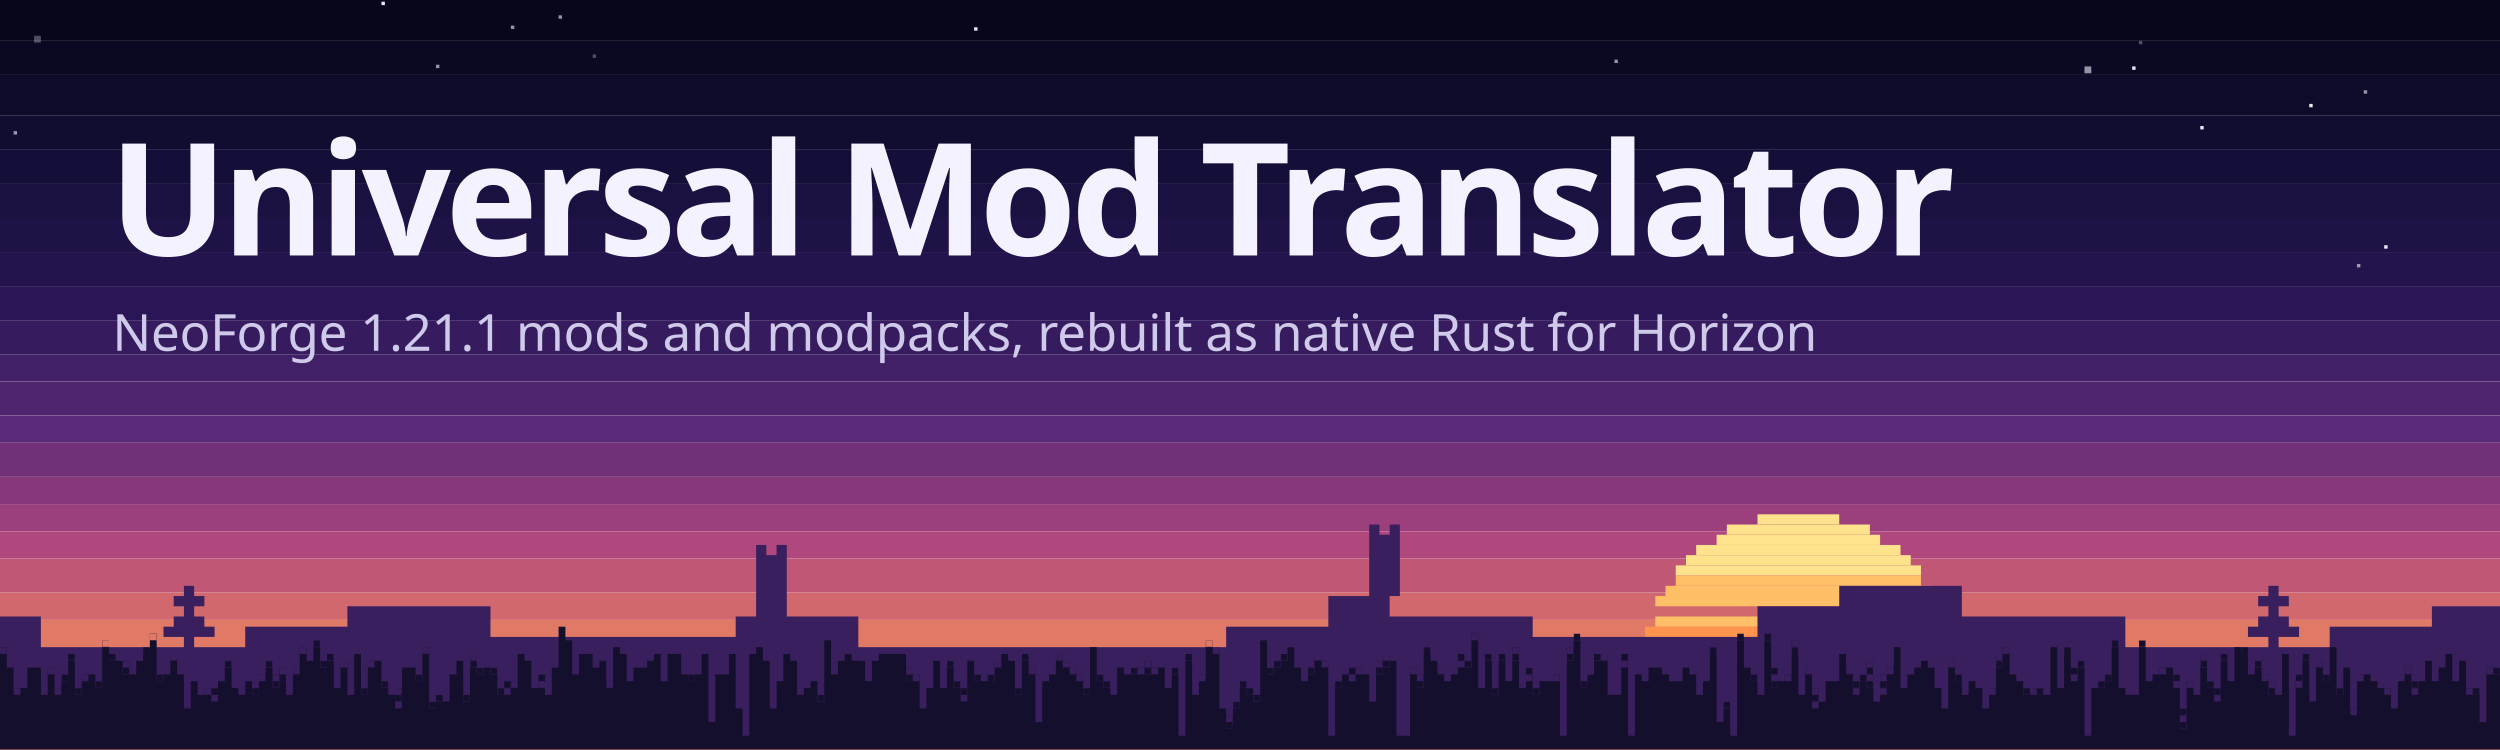
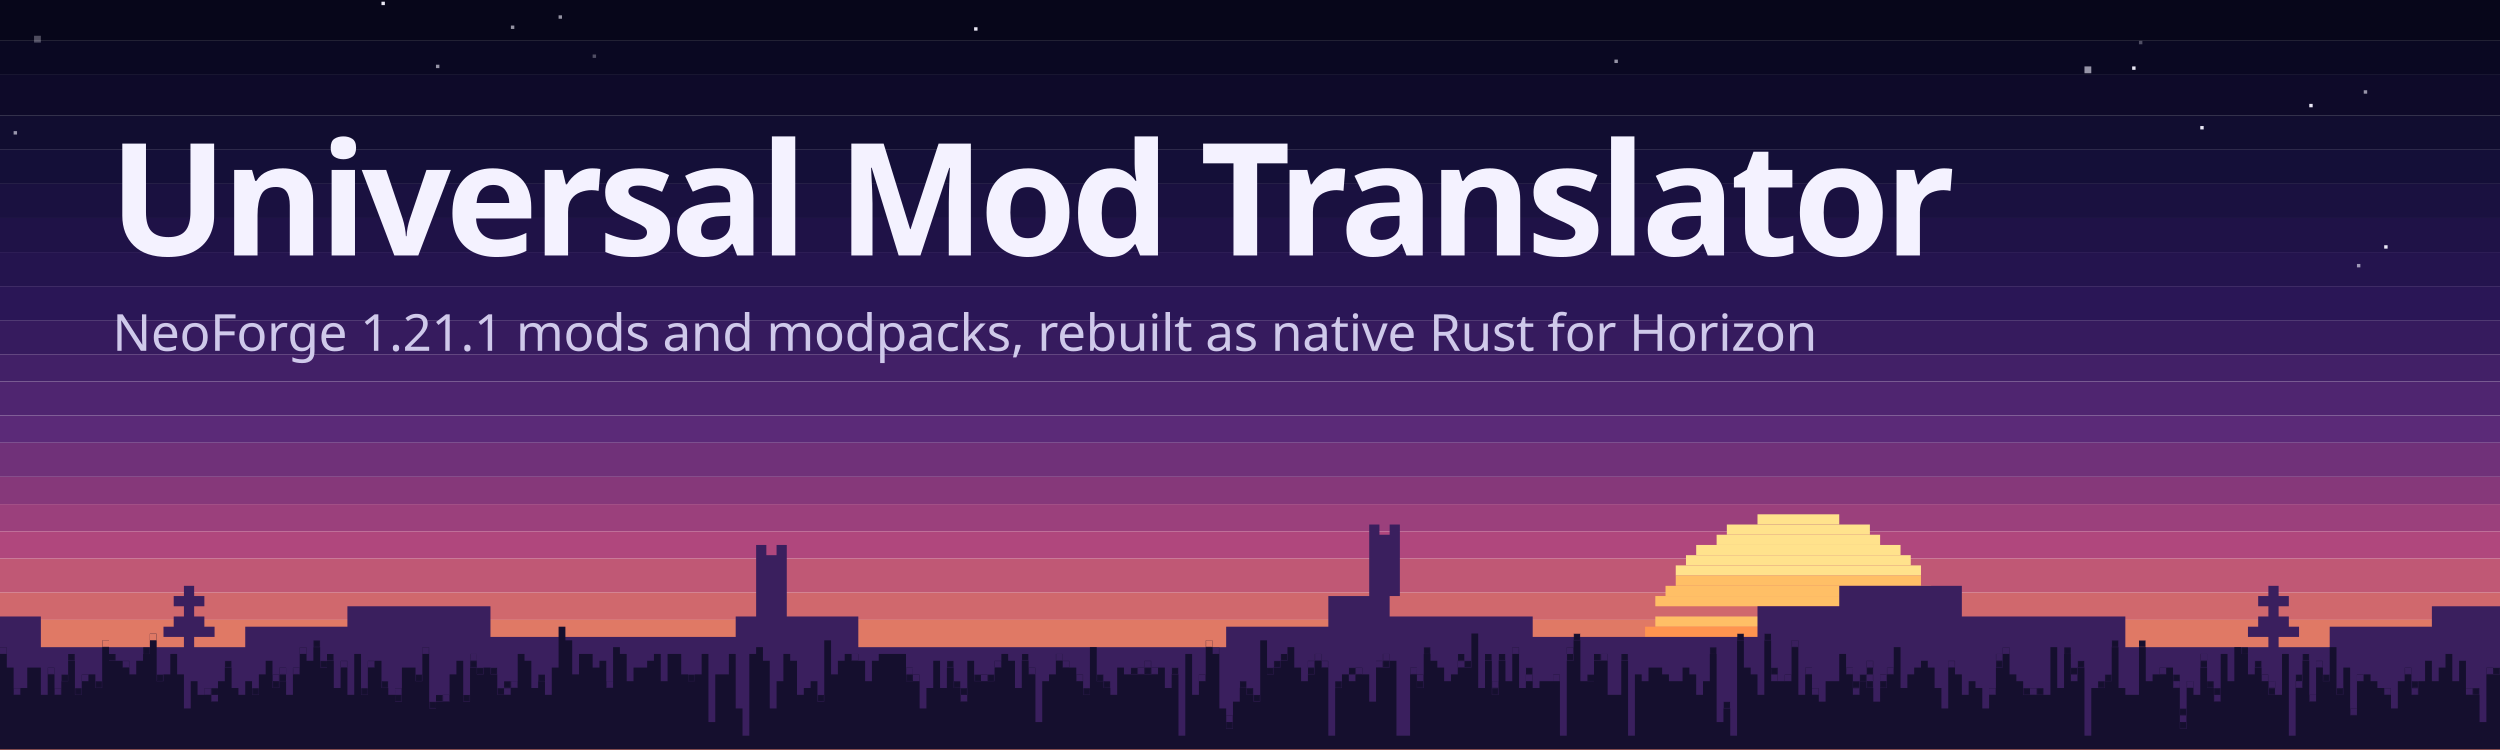
<svg xmlns="http://www.w3.org/2000/svg" viewBox="0 0 1468 440" width="1468" height="440" role="img" aria-labelledby="t d">
  <defs>
    <pattern id="scaffold" width="8" height="8" patternUnits="userSpaceOnUse">
      <rect width="4" height="4" fill="#150f2e" />
      <rect x="4" y="4" width="4" height="4" fill="#150f2e" />
    </pattern>
  </defs>
  <rect x="0" y="0" width="1468" height="24" fill="#07061a" />
  <rect x="0" y="24" width="1468" height="20" fill="#0a0822" />
  <rect x="0" y="44" width="1468" height="24" fill="#0e0a29" />
  <rect x="0" y="68" width="1468" height="20" fill="#110d30" />
  <rect x="0" y="88" width="1468" height="20" fill="#140f38" />
  <rect x="0" y="108" width="1468" height="20" fill="#1a1140" />
  <rect x="0" y="128" width="1468" height="20" fill="#1f1247" />
  <rect x="0" y="148" width="1468" height="20" fill="#24144e" />
  <rect x="0" y="168" width="1468" height="20" fill="#2a1656" />
  <rect x="0" y="188" width="1468" height="20" fill="#361b5e" />
  <rect x="0" y="208" width="1468" height="16" fill="#422067" />
  <rect x="0" y="224" width="1468" height="20" fill="#4f2570" />
  <rect x="0" y="244" width="1468" height="16" fill="#5b2a78" />
  <rect x="0" y="260" width="1468" height="20" fill="#703179" />
  <rect x="0" y="280" width="1468" height="16" fill="#86387a" />
  <rect x="0" y="296" width="1468" height="16" fill="#9b407c" />
  <rect x="0" y="312" width="1468" height="16" fill="#b0477d" />
  <rect x="0" y="328" width="1468" height="20" fill="#c05875" />
  <rect x="0" y="348" width="1468" height="16" fill="#d0686d" />
  <rect x="0" y="364" width="1468" height="16" fill="#e07965" />
  <rect x="0" y="380" width="1468" height="68" fill="#f08a5d" />
  <rect x="8" y="77" width="2" height="2" fill="#f4f2ff" opacity="0.6" />
  <rect x="1252" y="39" width="2" height="2" fill="#f4f2ff" opacity="0.95" />
  <rect x="224" y="1" width="2" height="2" fill="#f4f2ff" opacity="0.95" />
  <rect x="256" y="38" width="2" height="2" fill="#f4f2ff" opacity="0.6" />
  <rect x="1224" y="39" width="4" height="4" fill="#f4f2ff" opacity="0.6" />
  <rect x="300" y="15" width="2" height="2" fill="#f4f2ff" opacity="0.6" />
  <rect x="572" y="16" width="2" height="2" fill="#f4f2ff" opacity="0.95" />
  <rect x="1356" y="61" width="2" height="2" fill="#f4f2ff" opacity="0.95" />
  <rect x="1384" y="155" width="2" height="2" fill="#f4f2ff" opacity="0.6" />
  <rect x="1256" y="24" width="2" height="2" fill="#f4f2ff" opacity="0.3" />
  <rect x="1400" y="144" width="2" height="2" fill="#f4f2ff" opacity="0.95" />
  <rect x="328" y="9" width="2" height="2" fill="#f4f2ff" opacity="0.6" />
  <rect x="348" y="32" width="2" height="2" fill="#f4f2ff" opacity="0.3" />
  <rect x="1292" y="74" width="2" height="2" fill="#f4f2ff" opacity="0.95" />
  <rect x="20" y="21" width="4" height="4" fill="#f4f2ff" opacity="0.3" />
  <rect x="1388" y="53" width="2" height="2" fill="#f4f2ff" opacity="0.6" />
  <rect x="948" y="35" width="2" height="2" fill="#f4f2ff" opacity="0.6" />
  <rect x="1032" y="302" width="48" height="6" fill="#ffe28c" />
  <rect x="1014" y="308" width="84" height="6" fill="#ffe28c" />
  <rect x="1008" y="314" width="96" height="6" fill="#ffe28c" />
  <rect x="996" y="320" width="120" height="6" fill="#ffe28c" />
  <rect x="990" y="326" width="132" height="6" fill="#ffe28c" />
  <rect x="984" y="332" width="144" height="6" fill="#ffe28c" />
  <rect x="984" y="338" width="144" height="6" fill="#ffbf66" />
  <rect x="978" y="344" width="156" height="6" fill="#ffbf66" />
  <rect x="972" y="350" width="168" height="6" fill="#ffbf66" />
  <rect x="972" y="362" width="168" height="6" fill="#ffbf66" />
  <rect x="966" y="368" width="180" height="6" fill="#ff944f" />
  <rect x="966" y="380" width="180" height="6" fill="#ff944f" />
  <rect x="966" y="386" width="180" height="6" fill="#ff944f" />
  <path fill="#3a1f5e" d="M-612 380h108V440h-108ZM-504 368h60V440h-60ZM-444 350h36V440h-36ZM-408 362h84V440h-84ZM-324 374h132V440h-132ZM-192 356h48V440h-48ZM-144 344h72V440h-72ZM-72 362h96V440h-96ZM24 380h120V440h-120ZM144 368h60V440h-60ZM204 356h84V440h-84ZM288 374h144V440h-144ZM432 362h72V440h-72ZM504 380h108V440h-108ZM-420 308h6v6h-6ZM-408 308h6v6h-6ZM-420 314h6v6h-6ZM-414 314h6v6h-6ZM-408 314h6v6h-6ZM-420 320h6v6h-6ZM-414 320h6v6h-6ZM-408 320h6v6h-6ZM-420 326h6v6h-6ZM-414 326h6v6h-6ZM-408 326h6v6h-6ZM-420 332h6v6h-6ZM-414 332h6v6h-6ZM-408 332h6v6h-6ZM-420 338h6v6h-6ZM-414 338h6v6h-6ZM-408 338h6v6h-6ZM-420 344h6v6h-6ZM-414 344h6v6h-6ZM-408 344h6v6h-6ZM108 344h6v6h-6ZM102 350h6v6h-6ZM108 350h6v6h-6ZM114 350h6v6h-6ZM108 356h6v6h-6ZM102 362h6v6h-6ZM108 362h6v6h-6ZM114 362h6v6h-6ZM96 368h6v6h-6ZM102 368h6v6h-6ZM108 368h6v6h-6ZM114 368h6v6h-6ZM120 368h6v6h-6ZM108 374h6v6h-6ZM444 320h6v6h-6ZM456 320h6v6h-6ZM444 326h6v6h-6ZM450 326h6v6h-6ZM456 326h6v6h-6ZM444 332h6v6h-6ZM450 332h6v6h-6ZM456 332h6v6h-6ZM444 338h6v6h-6ZM450 338h6v6h-6ZM456 338h6v6h-6ZM444 344h6v6h-6ZM450 344h6v6h-6ZM456 344h6v6h-6ZM444 350h6v6h-6ZM450 350h6v6h-6ZM456 350h6v6h-6ZM444 356h6v6h-6ZM450 356h6v6h-6ZM456 356h6v6h-6ZM612 380h108V440h-108ZM720 368h60V440h-60ZM780 350h36V440h-36ZM816 362h84V440h-84ZM900 374h132V440h-132ZM1032 356h48V440h-48ZM1080 344h72V440h-72ZM1152 362h96V440h-96ZM1248 380h120V440h-120ZM1368 368h60V440h-60ZM1428 356h84V440h-84ZM1512 374h144V440h-144ZM1656 362h72V440h-72ZM1728 380h108V440h-108ZM804 308h6v6h-6ZM816 308h6v6h-6ZM804 314h6v6h-6ZM810 314h6v6h-6ZM816 314h6v6h-6ZM804 320h6v6h-6ZM810 320h6v6h-6ZM816 320h6v6h-6ZM804 326h6v6h-6ZM810 326h6v6h-6ZM816 326h6v6h-6ZM804 332h6v6h-6ZM810 332h6v6h-6ZM816 332h6v6h-6ZM804 338h6v6h-6ZM810 338h6v6h-6ZM816 338h6v6h-6ZM804 344h6v6h-6ZM810 344h6v6h-6ZM816 344h6v6h-6ZM1332 344h6v6h-6ZM1326 350h6v6h-6ZM1332 350h6v6h-6ZM1338 350h6v6h-6ZM1332 356h6v6h-6ZM1326 362h6v6h-6ZM1332 362h6v6h-6ZM1338 362h6v6h-6ZM1320 368h6v6h-6ZM1326 368h6v6h-6ZM1332 368h6v6h-6ZM1338 368h6v6h-6ZM1344 368h6v6h-6ZM1332 374h6v6h-6ZM1668 320h6v6h-6ZM1680 320h6v6h-6ZM1668 326h6v6h-6ZM1674 326h6v6h-6ZM1680 326h6v6h-6ZM1668 332h6v6h-6ZM1674 332h6v6h-6ZM1680 332h6v6h-6ZM1668 338h6v6h-6ZM1674 338h6v6h-6ZM1680 338h6v6h-6ZM1668 344h6v6h-6ZM1674 344h6v6h-6ZM1680 344h6v6h-6ZM1668 350h6v6h-6ZM1674 350h6v6h-6ZM1680 350h6v6h-6ZM1668 356h6v6h-6ZM1674 356h6v6h-6ZM1680 356h6v6h-6Z" />
-   <path fill="url(#scaffold)" d="M0 380h4v4h-4ZM8 404h4v4h-4ZM28 392h4v4h-4ZM32 404h4v4h-4ZM36 396h4v4h-4ZM40 384h4v4h-4ZM44 404h4v4h-4ZM48 396h4v4h-4ZM56 400h4v4h-4ZM60 376h4v4h-4ZM64 384h4v4h-4ZM72 388h4v8h-4ZM84 380h4v4h-4ZM88 372h4v4h-4ZM92 396h4v4h-4ZM100 384h4v4h-4ZM120 404h4v4h-4ZM124 404h4v8h-4ZM132 388h4v4h-4ZM148 404h4v4h-4ZM152 396h4v4h-4ZM156 388h4v4h-4ZM160 396h4v8h-4ZM164 392h4v8h-4ZM172 392h4v4h-4ZM176 380h4v4h-4ZM184 376h4v4h-4ZM188 388h4v4h-4ZM192 384h4v4h-4ZM200 388h4v4h-4ZM212 404h4v4h-4ZM216 388h4v4h-4ZM224 400h4v4h-4ZM232 404h4v12h-4ZM244 396h4v4h-4ZM248 380h4v4h-4ZM252 412h4v4h-4ZM256 408h4v4h-4ZM260 408h4v4h-4ZM272 408h4v4h-4ZM276 384h4v8h-4ZM280 392h4v4h-4ZM288 392h4v4h-4ZM292 404h4v4h-4ZM296 400h4v8h-4ZM300 400h4v4h-4ZM316 396h4v8h-4ZM356 400h4v4h-4ZM404 396h4v4h-4ZM480 408h4v4h-4ZM500 384h4v4h-4ZM532 392h4v8h-4ZM536 396h4v4h-4ZM556 388h4v4h-4ZM560 400h4v4h-4ZM564 404h4v8h-4ZM572 396h4v4h-4ZM576 396h4v4h-4ZM580 396h4v4h-4ZM584 388h4v4h-4ZM596 404h4v4h-4ZM600 384h4v4h-4ZM604 392h4v4h-4ZM620 384h4v4h-4ZM624 388h4v4h-4ZM628 392h4v4h-4ZM632 396h4v4h-4ZM636 404h4v4h-4ZM644 396h4v4h-4ZM648 400h4v4h-4ZM664 392h4v4h-4ZM668 392h4v4h-4ZM672 388h4v8h-4ZM676 392h4v4h-4ZM688 392h4v4h-4ZM696 384h4v4h-4ZM704 396h4v4h-4ZM708 376h4v4h-4ZM712 380h4v4h-4ZM720 420h4v8h-4ZM724 412h4v4h-4ZM728 400h4v4h-4ZM732 404h4v4h-4ZM736 408h4v4h-4ZM744 392h4v4h-4ZM748 388h4v4h-4ZM752 384h4v4h-4ZM768 388h4v8h-4ZM772 384h4v4h-4ZM776 388h4v4h-4ZM784 400h4v4h-4ZM792 392h4v8h-4ZM796 392h4v4h-4ZM808 388h4v8h-4ZM812 384h4v8h-4ZM828 392h4v4h-4ZM832 396h4v8h-4ZM836 380h4v4h-4ZM844 392h4v4h-4ZM856 384h4v8h-4ZM860 388h4v4h-4ZM864 372h4v4h-4ZM872 384h4v4h-4ZM876 400h4v8h-4ZM880 384h4v4h-4ZM888 380h4v8h-4ZM896 392h4v8h-4ZM900 404h4v4h-4ZM912 396h4v4h-4ZM920 380h4v8h-4ZM924 372h4v4h-4ZM928 400h4v4h-4ZM932 396h4v4h-4ZM936 384h4v4h-4ZM940 384h4v4h-4ZM952 384h4v8h-4ZM1004 380h4v4h-4ZM1012 412h4v4h-4ZM1020 372h4v4h-4ZM1028 396h4v4h-4ZM1036 372h4v4h-4ZM1040 392h4v12h-4ZM1048 396h4v4h-4ZM1052 376h4v8h-4ZM1060 392h4v4h-4ZM1064 404h4v12h-4ZM1084 392h4v4h-4ZM1088 400h4v8h-4ZM1092 396h4v4h-4ZM1096 388h4v16h-4ZM1104 396h4v12h-4ZM1108 392h4v4h-4ZM1144 388h4v4h-4ZM1148 396h4v4h-4ZM1168 404h4v4h-4ZM1172 384h4v8h-4ZM1176 380h4v4h-4ZM1188 404h4v4h-4ZM1192 404h4v4h-4ZM1196 404h4v4h-4ZM1212 380h4v4h-4ZM1216 392h4v8h-4ZM1220 388h4v4h-4ZM1232 400h4v4h-4ZM1236 396h4v4h-4ZM1240 376h4v4h-4ZM1256 376h4v4h-4ZM1268 392h4v4h-4ZM1276 396h4v8h-4ZM1280 416h4v12h-4ZM1284 400h4v4h-4ZM1292 384h4v8h-4ZM1296 400h4v4h-4ZM1300 404h4v8h-4ZM1304 384h4v4h-4ZM1316 380h4v4h-4ZM1324 388h4v4h-4ZM1328 396h4v4h-4ZM1332 400h4v8h-4ZM1348 396h4v8h-4ZM1352 384h4v4h-4ZM1356 408h4v4h-4ZM1360 388h4v4h-4ZM1364 396h4v4h-4ZM1372 404h4v4h-4ZM1380 416h4v4h-4ZM1384 396h4v4h-4ZM1400 404h4v4h-4ZM1412 392h4v4h-4ZM1416 400h4v8h-4ZM1448 404h4v4h-4ZM1452 404h4v4h-4ZM1460 392h4v4h-4ZM1464 392h4v4h-4Z" />
-   <path fill="#150f2e" d="M0 384h4V440h-4ZM4 392h4V440h-4ZM8 408h4V440h-4ZM12 404h4V440h-4ZM16 392h4V440h-4ZM20 392h4V440h-4ZM24 408h4V440h-4ZM28 396h4V440h-4ZM32 408h4V440h-4ZM36 400h4V440h-4ZM40 388h4V440h-4ZM44 408h4V440h-4ZM48 400h4V440h-4ZM52 396h4V440h-4ZM56 404h4V440h-4ZM60 380h4V440h-4ZM64 388h4V440h-4ZM68 388h4V440h-4ZM72 396h4V440h-4ZM76 396h4V440h-4ZM80 388h4V440h-4ZM84 384h4V440h-4ZM88 376h4V440h-4ZM92 400h4V440h-4ZM96 396h4V440h-4ZM100 388h4V440h-4ZM104 396h4V440h-4ZM108 416h4V440h-4ZM112 400h4V440h-4ZM116 408h4V440h-4ZM120 408h4V440h-4ZM124 412h4V440h-4ZM128 400h4V440h-4ZM132 392h4V440h-4ZM136 404h4V440h-4ZM140 408h4V440h-4ZM144 400h4V440h-4ZM148 408h4V440h-4ZM152 400h4V440h-4ZM156 392h4V440h-4ZM160 404h4V440h-4ZM164 400h4V440h-4ZM168 408h4V440h-4ZM172 396h4V440h-4ZM176 384h4V440h-4ZM180 388h4V440h-4ZM184 380h4V440h-4ZM188 392h4V440h-4ZM192 388h4V440h-4ZM196 404h4V440h-4ZM200 392h4V440h-4ZM204 408h4V440h-4ZM208 384h4V440h-4ZM212 408h4V440h-4ZM216 392h4V440h-4ZM220 388h4V440h-4ZM224 404h4V440h-4ZM228 408h4V440h-4ZM232 416h4V440h-4ZM236 392h4V440h-4ZM240 392h4V440h-4ZM244 400h4V440h-4ZM248 384h4V440h-4ZM252 416h4V440h-4ZM256 412h4V440h-4ZM260 412h4V440h-4ZM264 396h4V440h-4ZM268 388h4V440h-4ZM272 412h4V440h-4ZM276 392h4V440h-4ZM280 396h4V440h-4ZM284 392h4V440h-4ZM288 396h4V440h-4ZM292 408h4V440h-4ZM296 408h4V440h-4ZM300 404h4V440h-4ZM304 384h4V440h-4ZM308 388h4V440h-4ZM312 404h4V440h-4ZM316 404h4V440h-4ZM320 408h4V440h-4ZM324 392h4V440h-4ZM328 368h4V440h-4ZM332 376h4V440h-4ZM336 396h4V440h-4ZM340 384h4V440h-4ZM344 384h4V440h-4ZM348 392h4V440h-4ZM352 388h4V440h-4ZM356 404h4V440h-4ZM360 380h4V440h-4ZM364 384h4V440h-4ZM368 400h4V440h-4ZM372 392h4V440h-4ZM376 392h4V440h-4ZM380 388h4V440h-4ZM384 384h4V440h-4ZM388 400h4V440h-4ZM392 384h4V440h-4ZM396 384h4V440h-4ZM400 396h4V440h-4ZM404 400h4V440h-4ZM408 396h4V440h-4ZM412 384h4V440h-4ZM416 424h4V440h-4ZM420 396h4V440h-4ZM424 396h4V440h-4ZM428 384h4V440h-4ZM432 416h4V440h-4ZM436 432h4V440h-4ZM440 384h4V440h-4ZM444 380h4V440h-4ZM448 388h4V440h-4ZM452 416h4V440h-4ZM456 400h4V440h-4ZM460 384h4V440h-4ZM464 388h4V440h-4ZM468 408h4V440h-4ZM472 404h4V440h-4ZM476 400h4V440h-4ZM480 412h4V440h-4ZM484 376h4V440h-4ZM488 396h4V440h-4ZM492 388h4V440h-4ZM496 384h4V440h-4ZM500 388h4V440h-4ZM504 388h4V440h-4ZM508 400h4V440h-4ZM512 388h4V440h-4ZM516 384h4V440h-4ZM520 384h4V440h-4ZM524 384h4V440h-4ZM528 384h4V440h-4ZM532 400h4V440h-4ZM536 400h4V440h-4ZM540 416h4V440h-4ZM544 404h4V440h-4ZM548 388h4V440h-4ZM552 404h4V440h-4ZM556 392h4V440h-4ZM560 404h4V440h-4ZM564 412h4V440h-4ZM568 388h4V440h-4ZM572 400h4V440h-4ZM576 400h4V440h-4ZM580 400h4V440h-4ZM584 392h4V440h-4ZM588 384h4V440h-4ZM592 388h4V440h-4ZM596 408h4V440h-4ZM600 388h4V440h-4ZM604 396h4V440h-4ZM608 424h4V440h-4ZM612 400h4V440h-4ZM616 396h4V440h-4ZM620 388h4V440h-4ZM624 392h4V440h-4ZM628 396h4V440h-4ZM632 400h4V440h-4ZM636 408h4V440h-4ZM640 380h4V440h-4ZM644 400h4V440h-4ZM648 404h4V440h-4ZM652 408h4V440h-4ZM656 392h4V440h-4ZM660 396h4V440h-4ZM664 396h4V440h-4ZM668 396h4V440h-4ZM672 396h4V440h-4ZM676 396h4V440h-4ZM680 392h4V440h-4ZM684 404h4V440h-4ZM688 396h4V440h-4ZM692 432h4V440h-4ZM696 388h4V440h-4ZM700 408h4V440h-4ZM704 400h4V440h-4ZM708 380h4V440h-4ZM712 384h4V440h-4ZM716 416h4V440h-4ZM720 428h4V440h-4ZM724 416h4V440h-4ZM728 404h4V440h-4ZM732 408h4V440h-4ZM736 412h4V440h-4ZM740 376h4V440h-4ZM744 396h4V440h-4ZM748 392h4V440h-4ZM752 388h4V440h-4ZM756 380h4V440h-4ZM760 392h4V440h-4ZM764 400h4V440h-4ZM768 396h4V440h-4ZM772 388h4V440h-4ZM776 392h4V440h-4ZM780 432h4V440h-4ZM784 404h4V440h-4ZM788 396h4V440h-4ZM792 400h4V440h-4ZM796 396h4V440h-4ZM800 396h4V440h-4ZM804 412h4V440h-4ZM808 396h4V440h-4ZM812 392h4V440h-4ZM816 388h4V440h-4ZM820 432h4V440h-4ZM824 432h4V440h-4ZM828 396h4V440h-4ZM832 404h4V440h-4ZM836 384h4V440h-4ZM840 388h4V440h-4ZM844 396h4V440h-4ZM848 400h4V440h-4ZM852 396h4V440h-4ZM856 392h4V440h-4ZM860 392h4V440h-4ZM864 376h4V440h-4ZM868 404h4V440h-4ZM872 388h4V440h-4ZM876 408h4V440h-4ZM880 388h4V440h-4ZM884 400h4V440h-4ZM888 388h4V440h-4ZM892 404h4V440h-4ZM896 400h4V440h-4ZM900 408h4V440h-4ZM904 400h4V440h-4ZM908 400h4V440h-4ZM912 400h4V440h-4ZM916 432h4V440h-4ZM920 388h4V440h-4ZM924 376h4V440h-4ZM928 404h4V440h-4ZM932 400h4V440h-4ZM936 388h4V440h-4ZM940 388h4V440h-4ZM944 408h4V440h-4ZM948 408h4V440h-4ZM952 392h4V440h-4ZM956 432h4V440h-4ZM960 396h4V440h-4ZM964 400h4V440h-4ZM968 392h4V440h-4ZM972 392h4V440h-4ZM976 396h4V440h-4ZM980 400h4V440h-4ZM984 400h4V440h-4ZM988 392h4V440h-4ZM992 396h4V440h-4ZM996 408h4V440h-4ZM1000 400h4V440h-4ZM1004 384h4V440h-4ZM1008 424h4V440h-4ZM1012 416h4V440h-4ZM1016 432h4V440h-4ZM1020 376h4V440h-4ZM1024 392h4V440h-4ZM1028 400h4V440h-4ZM1032 408h4V440h-4ZM1036 376h4V440h-4ZM1040 404h4V440h-4ZM1044 400h4V440h-4ZM1048 400h4V440h-4ZM1052 384h4V440h-4ZM1056 408h4V440h-4ZM1060 396h4V440h-4ZM1064 416h4V440h-4ZM1068 412h4V440h-4ZM1072 400h4V440h-4ZM1076 400h4V440h-4ZM1080 384h4V440h-4ZM1084 396h4V440h-4ZM1088 408h4V440h-4ZM1092 400h4V440h-4ZM1096 404h4V440h-4ZM1100 412h4V440h-4ZM1104 408h4V440h-4ZM1108 396h4V440h-4ZM1112 380h4V440h-4ZM1116 404h4V440h-4ZM1120 396h4V440h-4ZM1124 392h4V440h-4ZM1128 388h4V440h-4ZM1132 392h4V440h-4ZM1136 404h4V440h-4ZM1140 416h4V440h-4ZM1144 392h4V440h-4ZM1148 400h4V440h-4ZM1152 408h4V440h-4ZM1156 400h4V440h-4ZM1160 404h4V440h-4ZM1164 416h4V440h-4ZM1168 408h4V440h-4ZM1172 392h4V440h-4ZM1176 384h4V440h-4ZM1180 396h4V440h-4ZM1184 400h4V440h-4ZM1188 408h4V440h-4ZM1192 408h4V440h-4ZM1196 408h4V440h-4ZM1200 408h4V440h-4ZM1204 380h4V440h-4ZM1208 404h4V440h-4ZM1212 384h4V440h-4ZM1216 400h4V440h-4ZM1220 392h4V440h-4ZM1224 432h4V440h-4ZM1228 404h4V440h-4ZM1232 404h4V440h-4ZM1236 400h4V440h-4ZM1240 380h4V440h-4ZM1244 404h4V440h-4ZM1248 408h4V440h-4ZM1252 408h4V440h-4ZM1256 380h4V440h-4ZM1260 400h4V440h-4ZM1264 396h4V440h-4ZM1268 396h4V440h-4ZM1272 392h4V440h-4ZM1276 404h4V440h-4ZM1280 428h4V440h-4ZM1284 404h4V440h-4ZM1288 408h4V440h-4ZM1292 392h4V440h-4ZM1296 404h4V440h-4ZM1300 412h4V440h-4ZM1304 388h4V440h-4ZM1308 400h4V440h-4ZM1312 380h4V440h-4ZM1316 384h4V440h-4ZM1320 396h4V440h-4ZM1324 392h4V440h-4ZM1328 400h4V440h-4ZM1332 408h4V440h-4ZM1336 408h4V440h-4ZM1340 384h4V440h-4ZM1344 432h4V440h-4ZM1348 404h4V440h-4ZM1352 388h4V440h-4ZM1356 412h4V440h-4ZM1360 392h4V440h-4ZM1364 400h4V440h-4ZM1368 380h4V440h-4ZM1372 408h4V440h-4ZM1376 392h4V440h-4ZM1380 420h4V440h-4ZM1384 400h4V440h-4ZM1388 396h4V440h-4ZM1392 400h4V440h-4ZM1396 404h4V440h-4ZM1400 408h4V440h-4ZM1404 416h4V440h-4ZM1408 400h4V440h-4ZM1412 396h4V440h-4ZM1416 408h4V440h-4ZM1420 400h4V440h-4ZM1424 388h4V440h-4ZM1428 400h4V440h-4ZM1432 392h4V440h-4ZM1436 384h4V440h-4ZM1440 400h4V440h-4ZM1444 388h4V440h-4ZM1448 408h4V440h-4ZM1452 408h4V440h-4ZM1456 424h4V440h-4ZM1460 396h4V440h-4ZM1464 396h4V440h-4Z" />
+   <path fill="url(#scaffold)" d="M0 380h4v4h-4ZM8 404h4v4h-4ZM28 392h4v4h-4ZM32 404h4v4h-4ZM36 396h4v4h-4ZM40 384h4v4h-4ZM44 404h4v4h-4ZM48 396h4v4h-4ZM56 400h4v4h-4ZM60 376h4v4h-4ZM64 384h4v4h-4ZM72 388h4v4h-4ZM84 380h4v4h-4ZM88 372h4v4h-4ZM92 396h4v4h-4ZM120 404h4v4h-4ZM124 404h4v8h-4ZM132 388h4v4h-4ZM148 404h4v4h-4ZM160 396h4v8h-4ZM164 392h4v8h-4ZM172 392h4v4h-4ZM176 380h4v4h-4ZM184 376h4v4h-4ZM188 388h4v4h-4ZM192 384h4v4h-4ZM200 388h4v4h-4ZM212 404h4v4h-4ZM216 388h4v4h-4ZM224 400h4v4h-4ZM232 404h4v8h-4ZM244 396h4v4h-4ZM248 380h4v4h-4ZM252 412h4v4h-4ZM256 408h4v4h-4ZM260 408h4v4h-4ZM272 408h4v4h-4ZM276 384h4v8h-4ZM280 392h4v4h-4ZM288 392h4v4h-4ZM292 404h4v4h-4ZM296 400h4v8h-4ZM300 400h4v4h-4ZM316 396h4v4h-4ZM356 400h4v4h-4ZM404 396h4v4h-4ZM480 408h4v4h-4ZM500 384h4v4h-4ZM532 392h4v8h-4ZM536 396h4v4h-4ZM556 388h4v4h-4ZM560 400h4v4h-4ZM564 404h4v8h-4ZM572 396h4v4h-4ZM576 396h4v4h-4ZM580 396h4v4h-4ZM584 388h4v4h-4ZM600 384h4v4h-4ZM604 392h4v4h-4ZM620 384h4v4h-4ZM624 388h4v4h-4ZM632 396h4v4h-4ZM636 404h4v4h-4ZM644 396h4v4h-4ZM648 400h4v4h-4ZM664 392h4v4h-4ZM668 392h4v4h-4ZM672 388h4v8h-4ZM676 392h4v4h-4ZM688 392h4v4h-4ZM704 396h4v4h-4ZM708 376h4v4h-4ZM712 380h4v4h-4ZM720 420h4v8h-4ZM728 400h4v4h-4ZM732 404h4v4h-4ZM736 408h4v4h-4ZM744 392h4v4h-4ZM748 388h4v4h-4ZM752 384h4v4h-4ZM768 388h4v8h-4ZM772 384h4v4h-4ZM776 388h4v4h-4ZM784 400h4v4h-4ZM792 392h4v8h-4ZM796 392h4v4h-4ZM808 388h4v4h-4ZM812 384h4v8h-4ZM828 392h4v4h-4ZM832 396h4v8h-4ZM836 380h4v4h-4ZM856 384h4v8h-4ZM860 388h4v4h-4ZM872 384h4v4h-4ZM876 400h4v8h-4ZM880 384h4v4h-4ZM888 380h4v4h-4ZM896 392h4v8h-4ZM912 396h4v4h-4ZM920 380h4v8h-4ZM924 372h4v4h-4ZM932 396h4v4h-4ZM936 384h4v4h-4ZM940 384h4v4h-4ZM952 384h4v4h-4ZM1004 380h4v4h-4ZM1012 412h4v4h-4ZM1020 372h4v4h-4ZM1036 372h4v4h-4ZM1040 392h4v8h-4ZM1048 396h4v4h-4ZM1052 376h4v4h-4ZM1060 392h4v4h-4ZM1064 404h4v4h-4ZM1084 392h4v4h-4ZM1088 400h4v8h-4ZM1092 396h4v4h-4ZM1096 388h4v16h-4ZM1104 396h4v8h-4ZM1108 392h4v4h-4ZM1144 388h4v4h-4ZM1168 404h4v4h-4ZM1172 384h4v8h-4ZM1176 380h4v4h-4ZM1188 404h4v4h-4ZM1192 404h4v4h-4ZM1196 404h4v4h-4ZM1212 380h4v4h-4ZM1216 392h4v8h-4ZM1220 388h4v4h-4ZM1232 400h4v4h-4ZM1236 396h4v4h-4ZM1240 376h4v4h-4ZM1256 376h4v4h-4ZM1268 392h4v4h-4ZM1276 396h4v8h-4ZM1280 416h4v12h-4ZM1284 400h4v4h-4ZM1292 384h4v8h-4ZM1296 400h4v4h-4ZM1300 404h4v8h-4ZM1316 380h4v4h-4ZM1324 388h4v4h-4ZM1328 396h4v4h-4ZM1332 400h4v8h-4ZM1348 396h4v8h-4ZM1352 384h4v4h-4ZM1356 408h4v4h-4ZM1360 388h4v4h-4ZM1364 396h4v4h-4ZM1372 404h4v4h-4ZM1380 416h4v4h-4ZM1384 396h4v4h-4ZM1400 404h4v4h-4ZM1412 392h4v4h-4ZM1416 400h4v8h-4ZM1448 404h4v4h-4ZM1452 404h4v4h-4ZM1460 392h4v4h-4ZM1464 392h4v4h-4Z" />
+   <path fill="#150f2e" d="M0 384h4V440h-4ZM4 392h4V440h-4ZM8 408h4V440h-4ZM12 404h4V440h-4ZM16 392h4V440h-4ZM20 392h4V440h-4ZM24 408h4V440h-4ZM28 396h4V440h-4ZM32 408h4V440h-4ZM36 400h4V440h-4ZM40 388h4V440h-4ZM44 408h4V440h-4ZM48 400h4V440h-4ZM52 396h4V440h-4ZM56 404h4V440h-4ZM60 380h4V440h-4ZM64 388h4V440h-4ZM68 388h4V440h-4ZM72 392h4V440h-4ZM76 396h4V440h-4ZM80 388h4V440h-4ZM84 384h4V440h-4ZM88 376h4V440h-4ZM92 400h4V440h-4ZM96 396h4V440h-4ZM100 384h4V440h-4ZM104 396h4V440h-4ZM108 416h4V440h-4ZM112 400h4V440h-4ZM116 408h4V440h-4ZM120 408h4V440h-4ZM124 412h4V440h-4ZM128 400h4V440h-4ZM132 392h4V440h-4ZM136 404h4V440h-4ZM140 408h4V440h-4ZM144 400h4V440h-4ZM148 408h4V440h-4ZM152 396h4V440h-4ZM156 388h4V440h-4ZM160 404h4V440h-4ZM164 400h4V440h-4ZM168 408h4V440h-4ZM172 396h4V440h-4ZM176 384h4V440h-4ZM180 388h4V440h-4ZM184 380h4V440h-4ZM188 392h4V440h-4ZM192 388h4V440h-4ZM196 404h4V440h-4ZM200 392h4V440h-4ZM204 408h4V440h-4ZM208 384h4V440h-4ZM212 408h4V440h-4ZM216 392h4V440h-4ZM220 388h4V440h-4ZM224 404h4V440h-4ZM228 408h4V440h-4ZM232 412h4V440h-4ZM236 392h4V440h-4ZM240 392h4V440h-4ZM244 400h4V440h-4ZM248 384h4V440h-4ZM252 416h4V440h-4ZM256 412h4V440h-4ZM260 412h4V440h-4ZM264 396h4V440h-4ZM268 388h4V440h-4ZM272 412h4V440h-4ZM276 392h4V440h-4ZM280 396h4V440h-4ZM284 392h4V440h-4ZM288 396h4V440h-4ZM292 408h4V440h-4ZM296 408h4V440h-4ZM300 404h4V440h-4ZM304 384h4V440h-4ZM308 388h4V440h-4ZM312 404h4V440h-4ZM316 400h4V440h-4ZM320 408h4V440h-4ZM324 392h4V440h-4ZM328 368h4V440h-4ZM332 376h4V440h-4ZM336 396h4V440h-4ZM340 384h4V440h-4ZM344 384h4V440h-4ZM348 392h4V440h-4ZM352 388h4V440h-4ZM356 404h4V440h-4ZM360 380h4V440h-4ZM364 384h4V440h-4ZM368 400h4V440h-4ZM372 392h4V440h-4ZM376 392h4V440h-4ZM380 388h4V440h-4ZM384 384h4V440h-4ZM388 400h4V440h-4ZM392 384h4V440h-4ZM396 384h4V440h-4ZM400 396h4V440h-4ZM404 400h4V440h-4ZM408 396h4V440h-4ZM412 384h4V440h-4ZM416 424h4V440h-4ZM420 396h4V440h-4ZM424 396h4V440h-4ZM428 384h4V440h-4ZM432 416h4V440h-4ZM436 432h4V440h-4ZM440 384h4V440h-4ZM444 380h4V440h-4ZM448 388h4V440h-4ZM452 416h4V440h-4ZM456 400h4V440h-4ZM460 384h4V440h-4ZM464 388h4V440h-4ZM468 408h4V440h-4ZM472 404h4V440h-4ZM476 400h4V440h-4ZM480 412h4V440h-4ZM484 376h4V440h-4ZM488 396h4V440h-4ZM492 388h4V440h-4ZM496 384h4V440h-4ZM500 388h4V440h-4ZM504 388h4V440h-4ZM508 400h4V440h-4ZM512 388h4V440h-4ZM516 384h4V440h-4ZM520 384h4V440h-4ZM524 384h4V440h-4ZM528 384h4V440h-4ZM532 400h4V440h-4ZM536 400h4V440h-4ZM540 416h4V440h-4ZM544 404h4V440h-4ZM548 388h4V440h-4ZM552 404h4V440h-4ZM556 392h4V440h-4ZM560 404h4V440h-4ZM564 412h4V440h-4ZM568 388h4V440h-4ZM572 400h4V440h-4ZM576 400h4V440h-4ZM580 400h4V440h-4ZM584 392h4V440h-4ZM588 384h4V440h-4ZM592 388h4V440h-4ZM596 404h4V440h-4ZM600 388h4V440h-4ZM604 396h4V440h-4ZM608 424h4V440h-4ZM612 400h4V440h-4ZM616 396h4V440h-4ZM620 388h4V440h-4ZM624 392h4V440h-4ZM628 392h4V440h-4ZM632 400h4V440h-4ZM636 408h4V440h-4ZM640 380h4V440h-4ZM644 400h4V440h-4ZM648 404h4V440h-4ZM652 408h4V440h-4ZM656 392h4V440h-4ZM660 396h4V440h-4ZM664 396h4V440h-4ZM668 396h4V440h-4ZM672 396h4V440h-4ZM676 396h4V440h-4ZM680 392h4V440h-4ZM684 404h4V440h-4ZM688 396h4V440h-4ZM692 432h4V440h-4ZM696 384h4V440h-4ZM700 408h4V440h-4ZM704 400h4V440h-4ZM708 380h4V440h-4ZM712 384h4V440h-4ZM716 416h4V440h-4ZM720 428h4V440h-4ZM724 412h4V440h-4ZM728 404h4V440h-4ZM732 408h4V440h-4ZM736 412h4V440h-4ZM740 376h4V440h-4ZM744 396h4V440h-4ZM748 392h4V440h-4ZM752 388h4V440h-4ZM756 380h4V440h-4ZM760 392h4V440h-4ZM764 400h4V440h-4ZM768 396h4V440h-4ZM772 388h4V440h-4ZM776 392h4V440h-4ZM780 432h4V440h-4ZM784 404h4V440h-4ZM788 396h4V440h-4ZM792 400h4V440h-4ZM796 396h4V440h-4ZM800 396h4V440h-4ZM804 412h4V440h-4ZM808 392h4V440h-4ZM812 392h4V440h-4ZM816 388h4V440h-4ZM820 432h4V440h-4ZM824 432h4V440h-4ZM828 396h4V440h-4ZM832 404h4V440h-4ZM836 384h4V440h-4ZM840 388h4V440h-4ZM844 392h4V440h-4ZM848 400h4V440h-4ZM852 396h4V440h-4ZM856 392h4V440h-4ZM860 392h4V440h-4ZM864 372h4V440h-4ZM868 404h4V440h-4ZM872 388h4V440h-4ZM876 408h4V440h-4ZM880 388h4V440h-4ZM884 400h4V440h-4ZM888 384h4V440h-4ZM892 404h4V440h-4ZM896 400h4V440h-4ZM900 404h4V440h-4ZM904 400h4V440h-4ZM908 400h4V440h-4ZM912 400h4V440h-4ZM916 432h4V440h-4ZM920 388h4V440h-4ZM924 376h4V440h-4ZM928 400h4V440h-4ZM932 400h4V440h-4ZM936 388h4V440h-4ZM940 388h4V440h-4ZM944 408h4V440h-4ZM948 408h4V440h-4ZM952 388h4V440h-4ZM956 432h4V440h-4ZM960 396h4V440h-4ZM964 400h4V440h-4ZM968 392h4V440h-4ZM972 392h4V440h-4ZM976 396h4V440h-4ZM980 400h4V440h-4ZM984 400h4V440h-4ZM988 392h4V440h-4ZM992 396h4V440h-4ZM996 408h4V440h-4ZM1000 400h4V440h-4ZM1004 384h4V440h-4ZM1008 424h4V440h-4ZM1012 416h4V440h-4ZM1016 432h4V440h-4ZM1020 376h4V440h-4ZM1024 392h4V440h-4ZM1028 396h4V440h-4ZM1032 408h4V440h-4ZM1036 376h4V440h-4ZM1040 400h4V440h-4ZM1044 400h4V440h-4ZM1048 400h4V440h-4ZM1052 380h4V440h-4ZM1056 408h4V440h-4ZM1060 396h4V440h-4ZM1064 408h4V440h-4ZM1068 412h4V440h-4ZM1072 400h4V440h-4ZM1076 400h4V440h-4ZM1080 384h4V440h-4ZM1084 396h4V440h-4ZM1088 408h4V440h-4ZM1092 400h4V440h-4ZM1096 404h4V440h-4ZM1100 412h4V440h-4ZM1104 404h4V440h-4ZM1108 396h4V440h-4ZM1112 380h4V440h-4ZM1116 404h4V440h-4ZM1120 396h4V440h-4ZM1124 392h4V440h-4ZM1128 388h4V440h-4ZM1132 392h4V440h-4ZM1136 404h4V440h-4ZM1140 416h4V440h-4ZM1144 392h4V440h-4ZM1148 396h4V440h-4ZM1152 408h4V440h-4ZM1156 400h4V440h-4ZM1160 404h4V440h-4ZM1164 416h4V440h-4ZM1168 408h4V440h-4ZM1172 392h4V440h-4ZM1176 384h4V440h-4ZM1180 396h4V440h-4ZM1184 400h4V440h-4ZM1188 408h4V440h-4ZM1192 408h4V440h-4ZM1196 408h4V440h-4ZM1200 408h4V440h-4ZM1204 380h4V440h-4ZM1208 404h4V440h-4ZM1212 384h4V440h-4ZM1216 400h4V440h-4ZM1220 392h4V440h-4ZM1224 432h4V440h-4ZM1228 404h4V440h-4ZM1232 404h4V440h-4ZM1236 400h4V440h-4ZM1240 380h4V440h-4ZM1244 404h4V440h-4ZM1248 408h4V440h-4ZM1252 408h4V440h-4ZM1256 380h4V440h-4ZM1260 400h4V440h-4ZM1264 396h4V440h-4ZM1268 396h4V440h-4ZM1272 392h4V440h-4ZM1276 404h4V440h-4ZM1280 428h4V440h-4ZM1284 404h4V440h-4ZM1288 408h4V440h-4ZM1292 392h4V440h-4ZM1296 404h4V440h-4ZM1300 412h4V440h-4ZM1304 384h4V440h-4ZM1308 400h4V440h-4ZM1312 380h4V440h-4ZM1316 384h4V440h-4ZM1320 396h4V440h-4ZM1324 392h4V440h-4ZM1328 400h4V440h-4ZM1332 408h4V440h-4ZM1336 408h4V440h-4ZM1340 384h4V440h-4ZM1344 432h4V440h-4ZM1348 404h4V440h-4ZM1352 388h4V440h-4ZM1356 412h4V440h-4ZM1360 392h4V440h-4ZM1364 400h4V440h-4ZM1368 380h4V440h-4ZM1372 408h4V440h-4ZM1376 392h4V440h-4ZM1380 420h4V440h-4ZM1384 400h4V440h-4ZM1388 396h4V440h-4ZM1392 400h4V440h-4ZM1396 404h4V440h-4ZM1400 408h4V440h-4ZM1404 416h4V440h-4ZM1408 400h4V440h-4ZM1412 396h4V440h-4ZM1416 408h4V440h-4ZM1420 400h4V440h-4ZM1424 388h4V440h-4ZM1428 400h4V440h-4ZM1432 392h4V440h-4ZM1436 384h4V440h-4ZM1440 400h4V440h-4ZM1444 388h4V440h-4ZM1448 408h4V440h-4ZM1452 408h4V440h-4ZM1456 424h4V440h-4ZM1460 396h4V440h-4ZM1464 396h4V440h-4Z" />
  <text x="64.0" y="150.0" font-family="'HZ Bricolage Display', sans-serif" font-weight="700" font-size="92" fill="#f4f2ff" letter-spacing="-3.22">Universal Mod Translator</text>
  <text x="66.0" y="206.0" font-family="'HZ Bricolage', sans-serif" font-weight="500" font-size="30" fill="#cfc9ea" letter-spacing="-0.15">NeoForge 1.21.1 mods and modpacks, rebuilt as native Rust for Horizon</text>
</svg>
